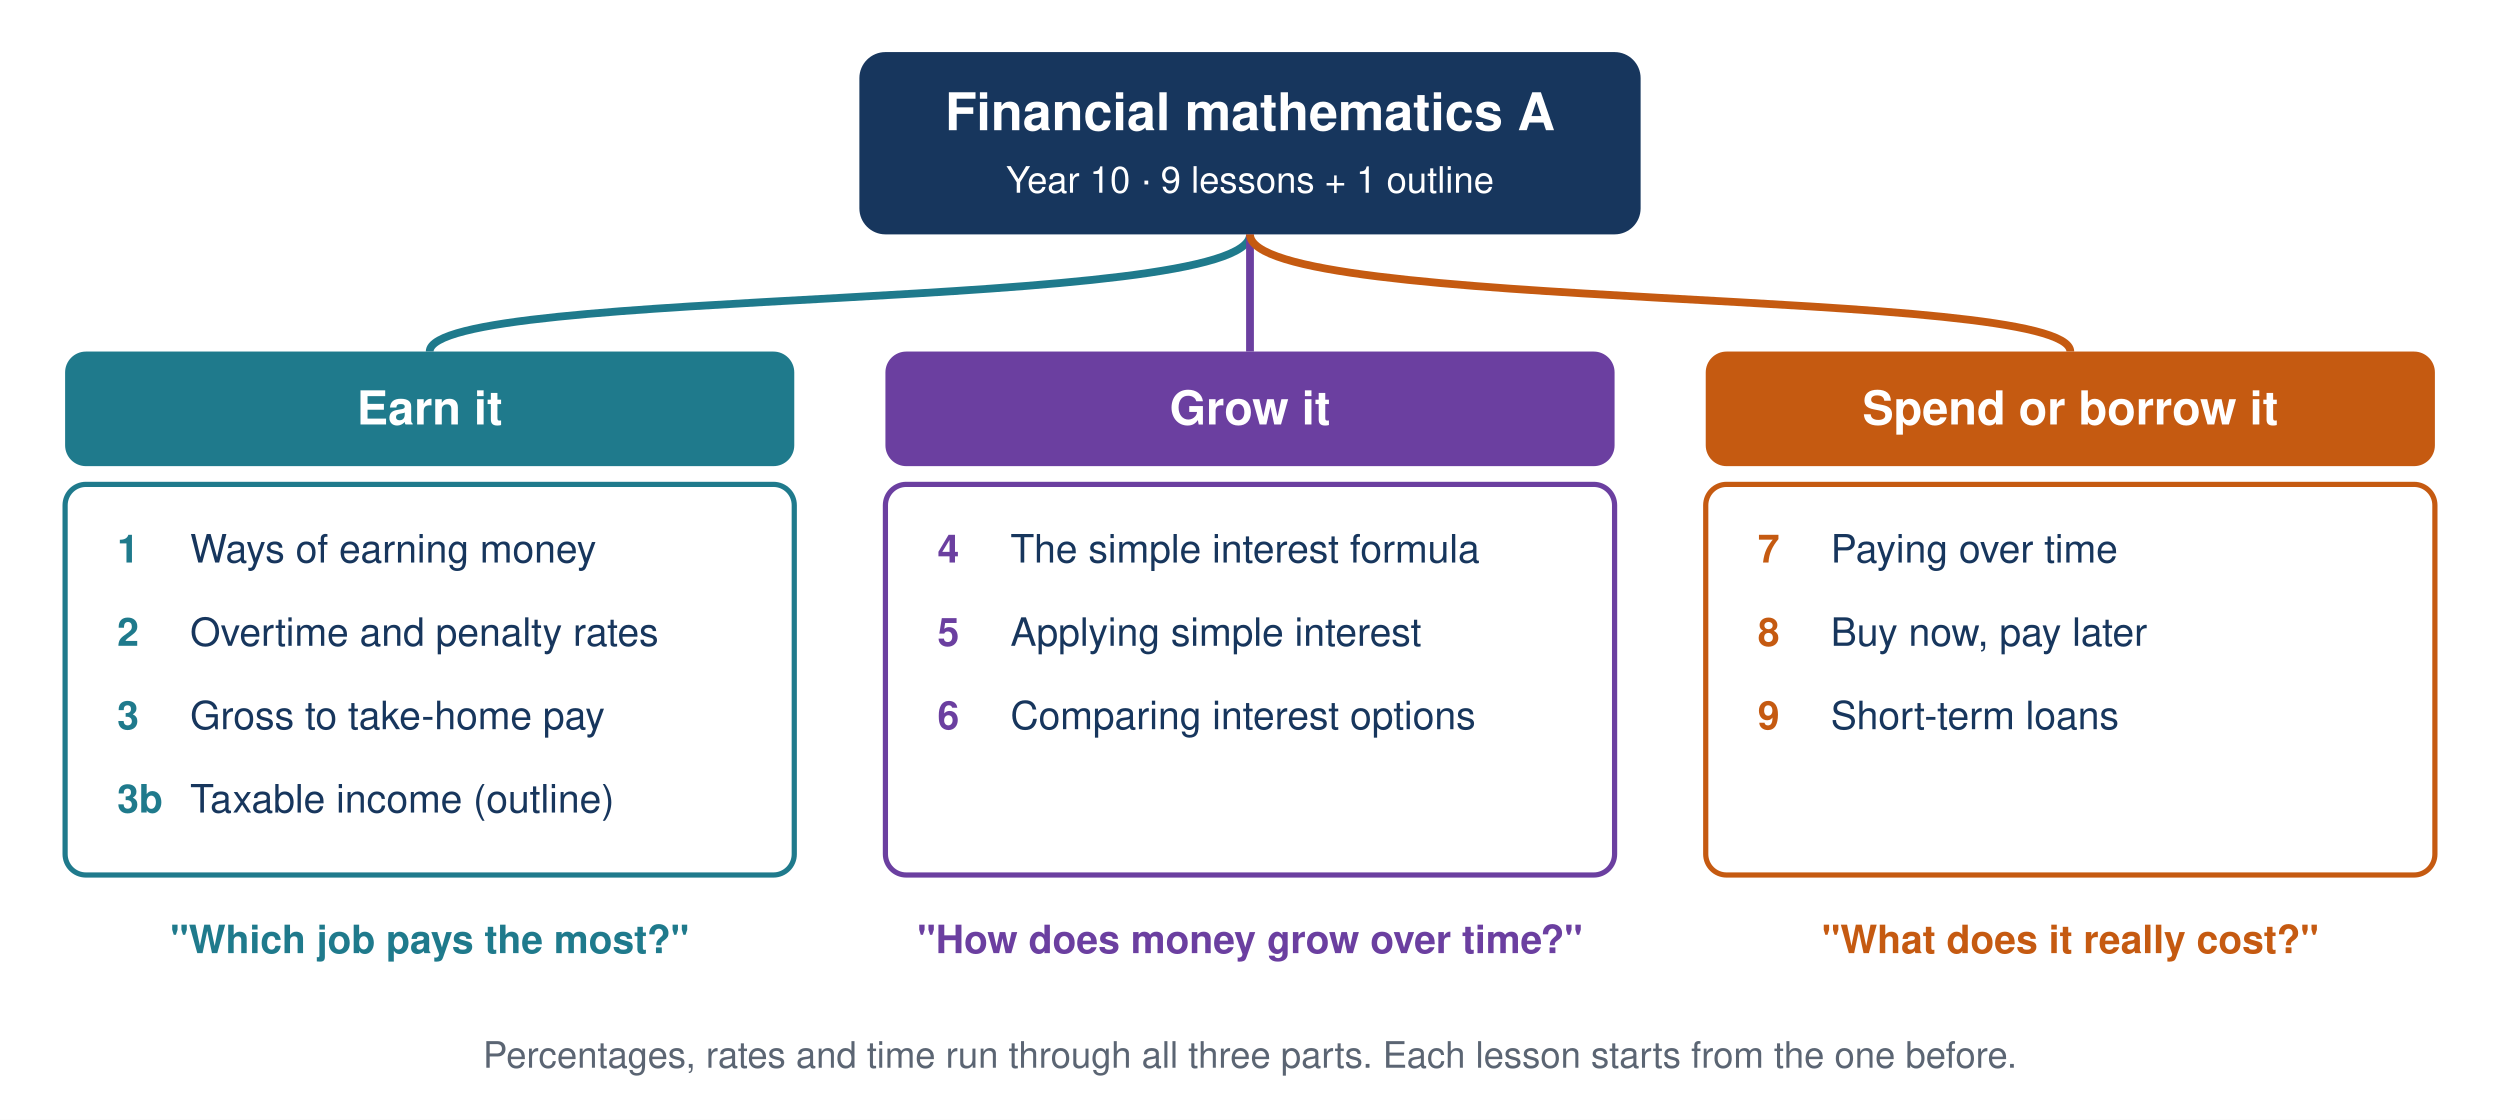
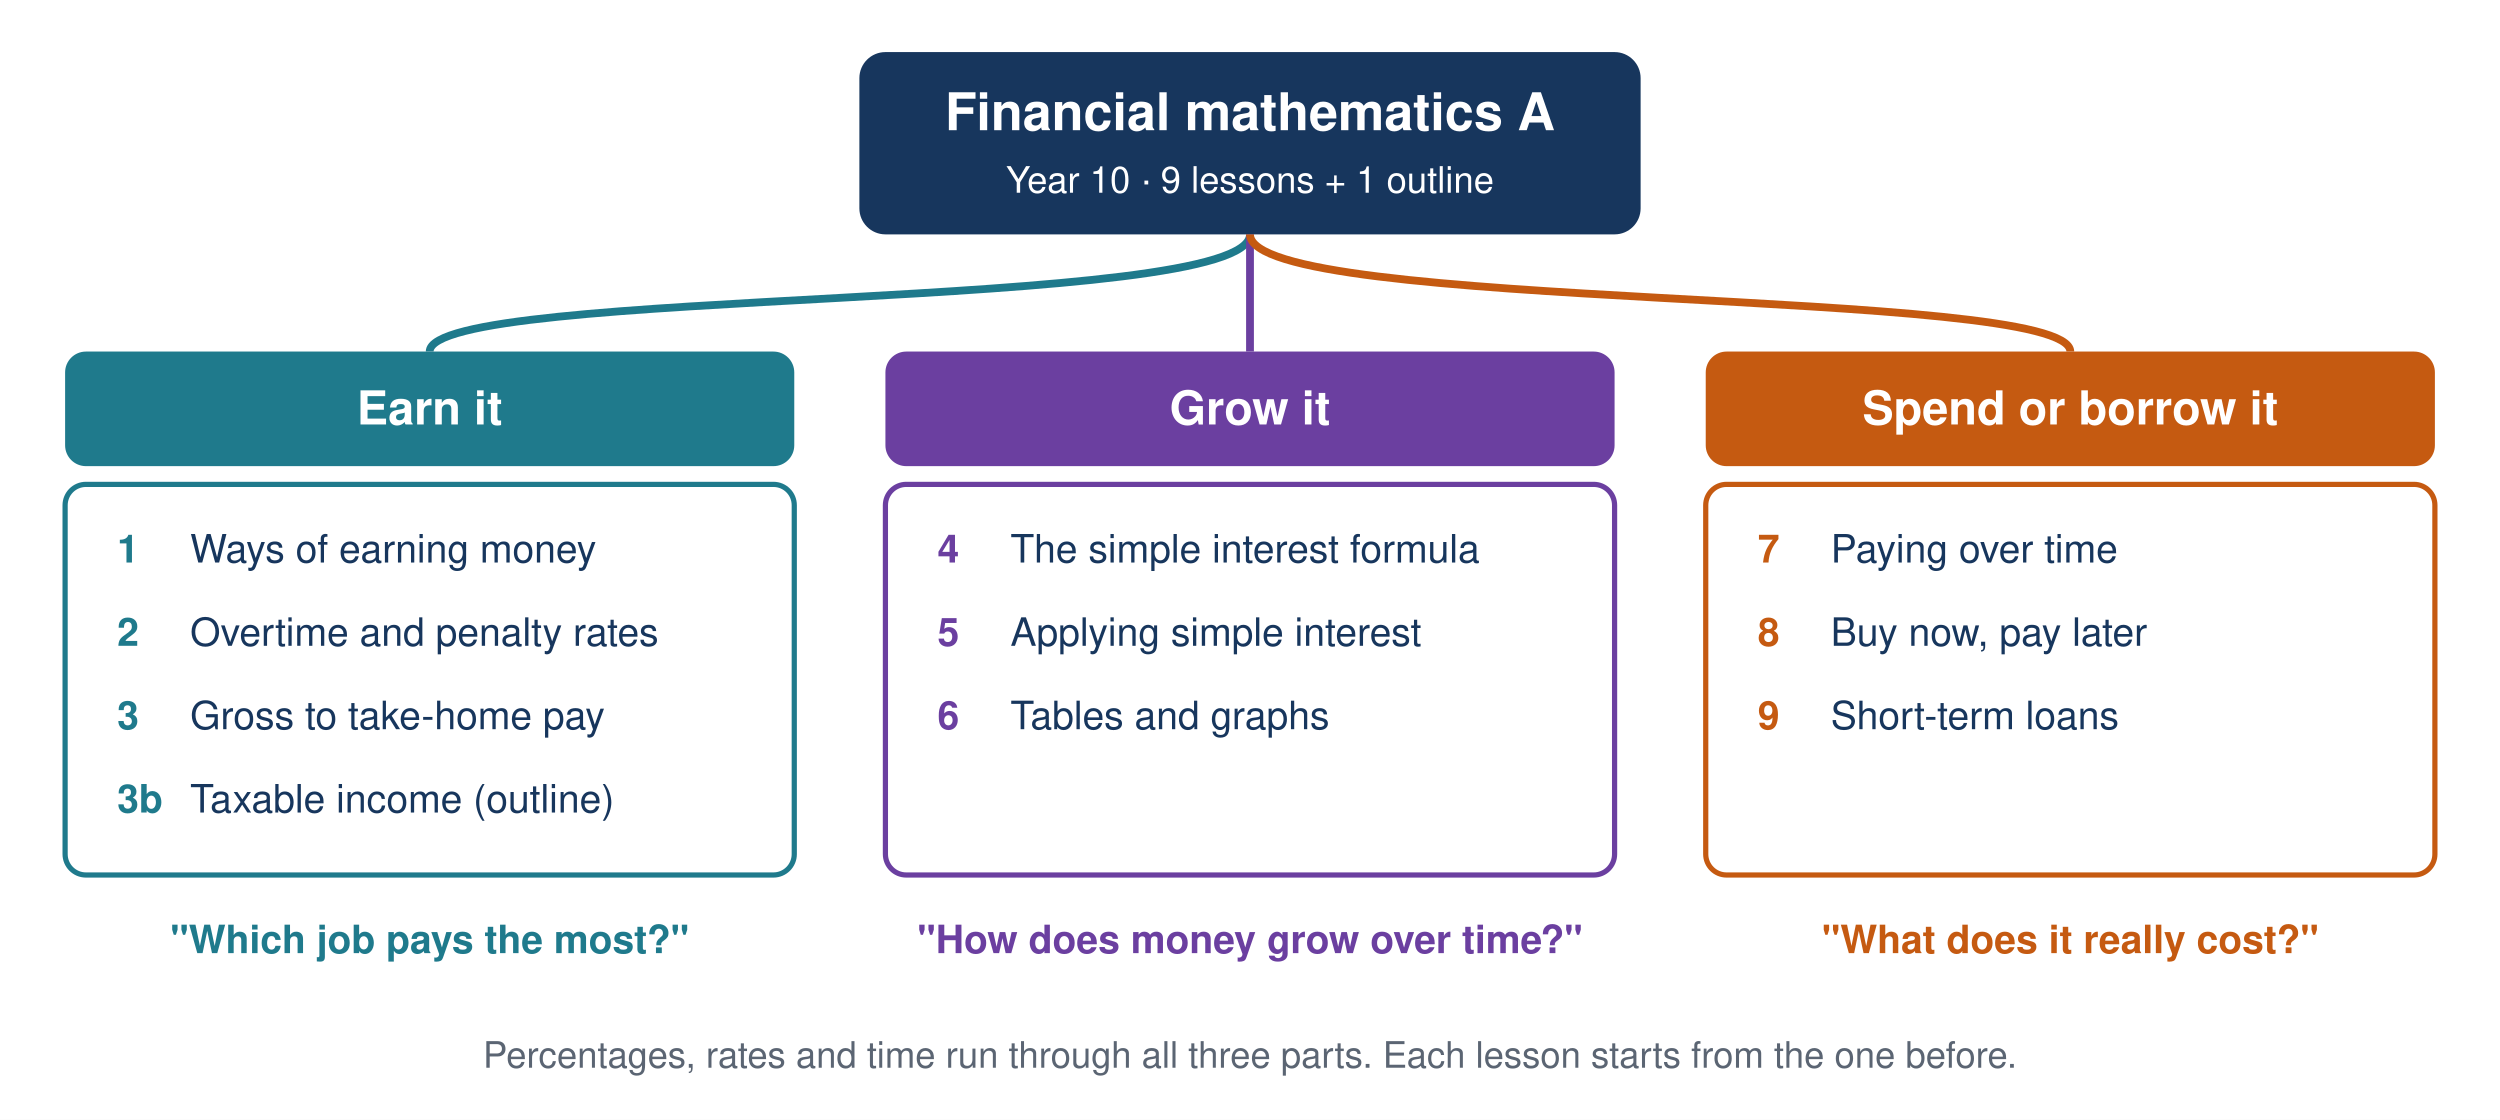
<svg xmlns="http://www.w3.org/2000/svg" viewBox="0 0 960 430" width="960" height="430" role="img" aria-label="Unit map">
  <rect width="960" height="430" fill="#fff" />
  <rect x="330" y="20" width="300" height="70" rx="10" fill="#17365D" />
  <text x="480" y="50" font-family="Helvetica, Arial, sans-serif" font-size="20" fill="#fff" text-anchor="middle" font-weight="bold">Financial mathematics A</text>
  <text x="480" y="74" font-family="Helvetica, Arial, sans-serif" font-size="14" fill="#fff" text-anchor="middle" font-weight="normal">Year 10 · 9 lessons + 1 outline</text>
  <path d="M480 90 C480 120 165 110 165 135" fill="none" stroke="#1F7A8C" stroke-width="3" />
  <rect x="25" y="135" width="280" height="44" rx="8" fill="#1F7A8C" />
  <text x="165" y="163" font-family="Helvetica, Arial, sans-serif" font-size="18" fill="#fff" text-anchor="middle" font-weight="bold">Earn it</text>
  <rect x="25" y="186" width="280" height="150" rx="8" fill="#fff" stroke="#1F7A8C" stroke-width="2" />
  <text x="45" y="216" font-family="Helvetica, Arial, sans-serif" font-size="15" fill="#1F7A8C" text-anchor="start" font-weight="bold">1</text>
  <text x="73" y="216" font-family="Helvetica, Arial, sans-serif" font-size="15" fill="#17365D" text-anchor="start" font-weight="normal">Ways of earning money</text>
  <text x="45" y="248" font-family="Helvetica, Arial, sans-serif" font-size="15" fill="#1F7A8C" text-anchor="start" font-weight="bold">2</text>
  <text x="73" y="248" font-family="Helvetica, Arial, sans-serif" font-size="15" fill="#17365D" text-anchor="start" font-weight="normal">Overtime and penalty rates</text>
  <text x="45" y="280" font-family="Helvetica, Arial, sans-serif" font-size="15" fill="#1F7A8C" text-anchor="start" font-weight="bold">3</text>
  <text x="73" y="280" font-family="Helvetica, Arial, sans-serif" font-size="15" fill="#17365D" text-anchor="start" font-weight="normal">Gross to take-home pay</text>
  <text x="45" y="312" font-family="Helvetica, Arial, sans-serif" font-size="15" fill="#1F7A8C" text-anchor="start" font-weight="bold">3b</text>
  <text x="73" y="312" font-family="Helvetica, Arial, sans-serif" font-size="15" fill="#17365D" text-anchor="start" font-weight="normal">Taxable income (outline)</text>
  <text x="165" y="366" font-family="Helvetica, Arial, sans-serif" font-size="15" fill="#1F7A8C" text-anchor="middle" font-weight="bold">"Which job pays the most?"</text>
  <path d="M480 90 C480 120 480 110 480 135" fill="none" stroke="#6B3FA0" stroke-width="3" />
  <rect x="340" y="135" width="280" height="44" rx="8" fill="#6B3FA0" />
  <text x="480" y="163" font-family="Helvetica, Arial, sans-serif" font-size="18" fill="#fff" text-anchor="middle" font-weight="bold">Grow it</text>
  <rect x="340" y="186" width="280" height="150" rx="8" fill="#fff" stroke="#6B3FA0" stroke-width="2" />
  <text x="360" y="216" font-family="Helvetica, Arial, sans-serif" font-size="15" fill="#6B3FA0" text-anchor="start" font-weight="bold">4</text>
  <text x="388" y="216" font-family="Helvetica, Arial, sans-serif" font-size="15" fill="#17365D" text-anchor="start" font-weight="normal">The simple interest formula</text>
  <text x="360" y="248" font-family="Helvetica, Arial, sans-serif" font-size="15" fill="#6B3FA0" text-anchor="start" font-weight="bold">5</text>
  <text x="388" y="248" font-family="Helvetica, Arial, sans-serif" font-size="15" fill="#17365D" text-anchor="start" font-weight="normal">Applying simple interest</text>
  <text x="360" y="280" font-family="Helvetica, Arial, sans-serif" font-size="15" fill="#6B3FA0" text-anchor="start" font-weight="bold">6</text>
-   <text x="388" y="280" font-family="Helvetica, Arial, sans-serif" font-size="15" fill="#17365D" text-anchor="start" font-weight="normal">Comparing interest options</text>
+   <text x="388" y="280" font-family="Helvetica, Arial, sans-serif" font-size="15" fill="#17365D" text-anchor="start" font-weight="normal">Tables and graphs</text>
  <text x="480" y="366" font-family="Helvetica, Arial, sans-serif" font-size="15" fill="#6B3FA0" text-anchor="middle" font-weight="bold">"How does money grow over time?"</text>
  <path d="M480 90 C480 120 795 110 795 135" fill="none" stroke="#C55A11" stroke-width="3" />
  <rect x="655" y="135" width="280" height="44" rx="8" fill="#C55A11" />
  <text x="795" y="163" font-family="Helvetica, Arial, sans-serif" font-size="18" fill="#fff" text-anchor="middle" font-weight="bold">Spend or borrow it</text>
  <rect x="655" y="186" width="280" height="150" rx="8" fill="#fff" stroke="#C55A11" stroke-width="2" />
  <text x="675" y="216" font-family="Helvetica, Arial, sans-serif" font-size="15" fill="#C55A11" text-anchor="start" font-weight="bold">7</text>
  <text x="703" y="216" font-family="Helvetica, Arial, sans-serif" font-size="15" fill="#17365D" text-anchor="start" font-weight="normal">Paying over time</text>
  <text x="675" y="248" font-family="Helvetica, Arial, sans-serif" font-size="15" fill="#C55A11" text-anchor="start" font-weight="bold">8</text>
  <text x="703" y="248" font-family="Helvetica, Arial, sans-serif" font-size="15" fill="#17365D" text-anchor="start" font-weight="normal">Buy now, pay later</text>
  <text x="675" y="280" font-family="Helvetica, Arial, sans-serif" font-size="15" fill="#C55A11" text-anchor="start" font-weight="bold">9</text>
  <text x="703" y="280" font-family="Helvetica, Arial, sans-serif" font-size="15" fill="#17365D" text-anchor="start" font-weight="normal">Short-term loans</text>
  <text x="795" y="366" font-family="Helvetica, Arial, sans-serif" font-size="15" fill="#C55A11" text-anchor="middle" font-weight="bold">"What does it really cost?"</text>
  <text x="480" y="410" font-family="Helvetica, Arial, sans-serif" font-size="14" fill="#5B6573" text-anchor="middle" font-weight="normal">Percentages, rates and time run through all three parts. Each lesson starts from the one before.</text>
</svg>
